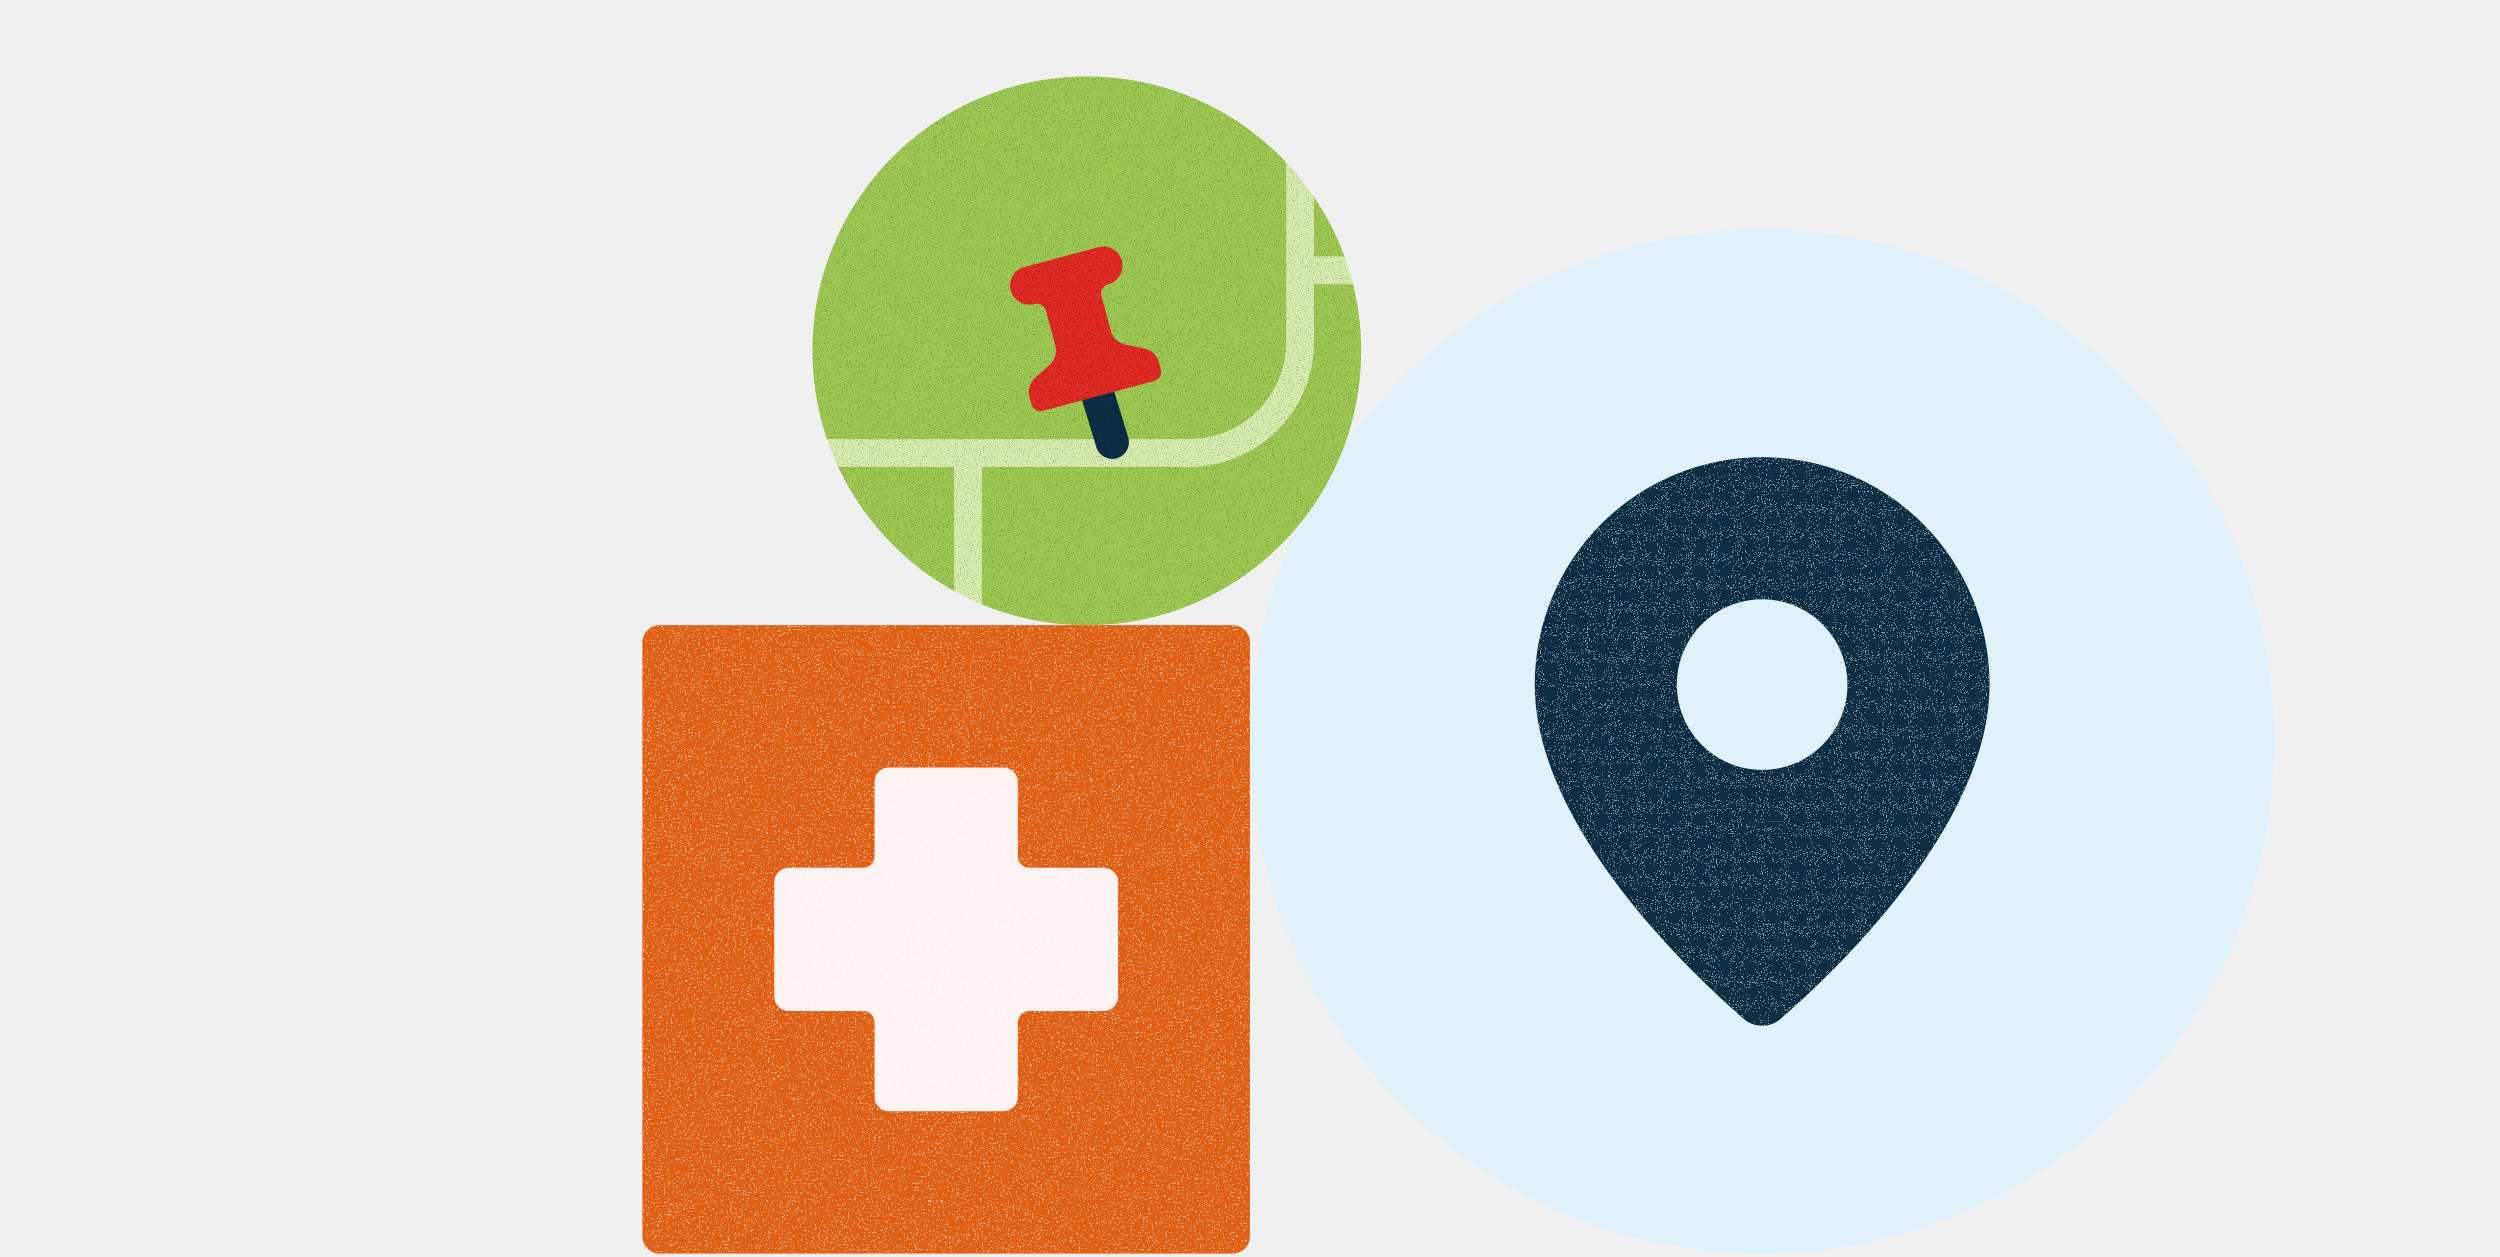
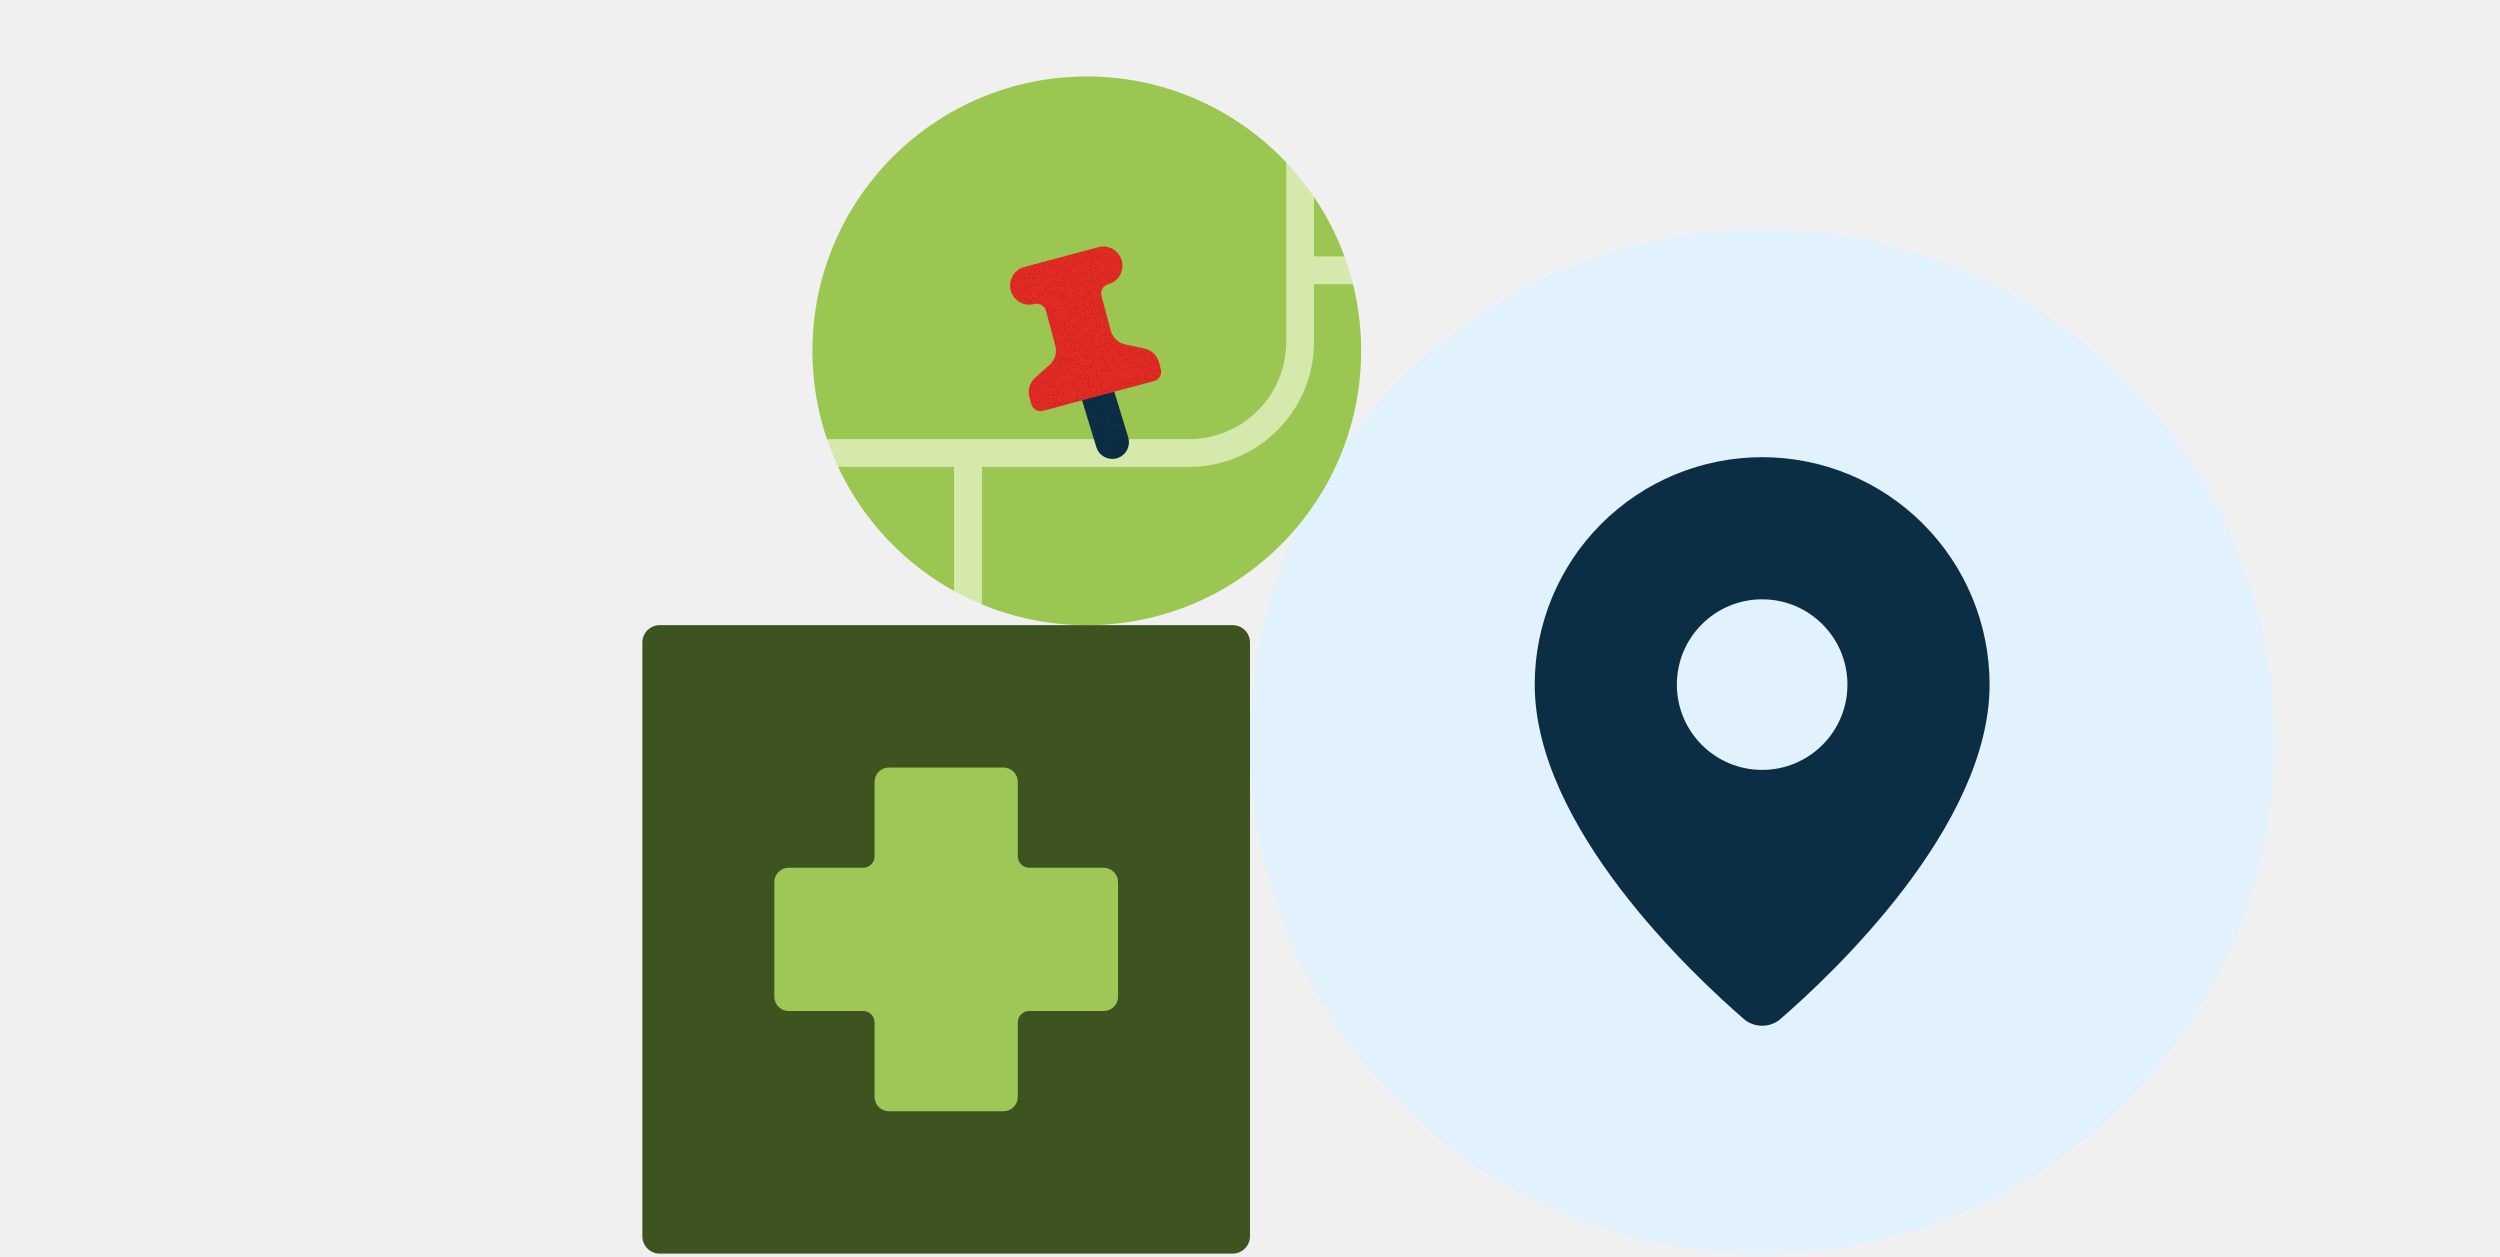
<svg xmlns="http://www.w3.org/2000/svg" width="720" height="362" viewBox="0 0 720 362" fill="none">
  <rect x="360" y="66.041" width="295" height="295" rx="147.5" fill="#E2F2FC" />
-   <g filter="url(#filter0_n_696_1551)">
-     <path d="M507.499 131.667C524.871 131.667 541.532 138.568 553.815 150.852C566.099 163.136 573.001 179.796 573.001 197.167C573.001 238.048 527.649 280.623 512.42 293.772C511.001 294.839 509.274 295.416 507.499 295.416C505.724 295.415 503.997 294.839 502.578 293.772C487.349 280.623 441.998 238.048 441.998 197.167C441.998 179.796 448.899 163.136 461.183 150.852C473.466 138.568 490.127 131.668 507.499 131.667ZM507.498 172.604C493.933 172.604 482.936 183.601 482.936 197.167C482.936 210.732 493.932 221.729 507.498 221.729C521.064 221.729 532.062 210.732 532.062 197.167C532.061 183.601 521.064 172.604 507.498 172.604Z" fill="#0C2E45" />
-   </g>
-   <g filter="url(#filter1_n_696_1551)">
-     <g clip-path="url(#clip0_696_1551)">
-       <rect x="234" y="22.041" width="158" height="158" rx="79" fill="#D5E9AD" />
-       <path d="M274.78 134.467V202.042H234.002V134.467H274.78ZM414 202.042H282.78V134.467H342.43C362.312 134.467 378.429 118.349 378.43 98.467V81.858H414V202.042ZM370.43 98.467C370.429 113.931 357.894 126.467 342.43 126.467H234.002V22.041H370.43V98.467ZM414 73.858H378.43V22.041H414V73.858Z" fill="#9CC652" />
-       <g filter="url(#filter2_n_696_1551)">
-         <path d="M316.266 114.034L320.335 127.364" stroke="#0C2E45" stroke-width="9.6" stroke-linecap="round" stroke-linejoin="round" />
-       </g>
-       <g filter="url(#filter3_n_696_1551)">
-         <path d="M303.922 99.54C304.188 100.532 304.171 101.579 303.874 102.562C303.577 103.545 303.012 104.426 302.242 105.106L298.139 108.777C297.369 109.456 296.804 110.337 296.507 111.32C296.21 112.303 296.193 113.35 296.458 114.342L297.001 116.368C297.191 117.075 297.653 117.678 298.287 118.044C298.921 118.41 299.675 118.509 300.382 118.32L332.375 109.747C333.082 109.558 333.685 109.095 334.051 108.461C334.417 107.827 334.516 107.074 334.327 106.367L333.784 104.341C333.517 103.349 332.98 102.451 332.231 101.748C331.482 101.045 330.552 100.565 329.546 100.361L324.157 99.233C323.15 99.03 322.22 98.55 321.472 97.847C320.723 97.144 320.185 96.246 319.919 95.254L317.233 85.23C317.043 84.522 317.143 83.769 317.509 83.135C317.875 82.501 318.477 82.038 319.185 81.849C320.599 81.47 321.804 80.545 322.536 79.277C323.269 78.009 323.467 76.502 323.088 75.088C322.709 73.674 321.784 72.468 320.516 71.736C319.248 71.004 317.741 70.806 316.327 71.185L294.998 76.9C293.584 77.279 292.378 78.204 291.646 79.472C290.914 80.74 290.716 82.246 291.095 83.661C291.474 85.075 292.399 86.281 293.667 87.013C294.935 87.745 296.442 87.943 297.856 87.564C298.563 87.375 299.316 87.474 299.95 87.84C300.584 88.206 301.047 88.809 301.236 89.516L303.922 99.54Z" fill="#E12A23" />
-       </g>
+   <path d="M507.5 131.667C524.872 131.667 541.532 138.568 553.816 150.852C566.1 163.136 573.001 179.796 573.001 197.167C573.001 238.048 527.649 280.623 512.42 293.772C511.002 294.839 509.275 295.416 507.5 295.416C505.725 295.415 503.997 294.839 502.579 293.772C487.349 280.623 441.999 238.048 441.999 197.167C441.999 179.796 448.899 163.136 461.183 150.852C473.467 138.568 490.128 131.668 507.5 131.667ZM507.499 172.604C493.933 172.604 482.936 183.601 482.936 197.167C482.936 210.732 493.933 221.729 507.499 221.729C521.064 221.729 532.062 210.732 532.062 197.167C532.062 183.601 521.064 172.604 507.499 172.604Z" fill="#0C2E45" />
+   <g clip-path="url(#clip0_487_1024)">
+     <rect x="234" y="22.041" width="158" height="158" rx="79" fill="#D5E9AD" />
+     <path d="M274.78 134.467V202.042H234.002V134.467H274.78ZM414 202.042H282.78V134.467H342.429C362.311 134.467 378.429 118.349 378.429 98.467V81.858H414V202.042ZM370.429 98.467C370.429 113.931 357.893 126.467 342.429 126.467H234.002V22.041H370.429V98.467ZM414 73.858H378.429V22.041H414V73.858Z" fill="#9CC652" />
+     <g filter="url(#filter0_n_487_1024)">
+       <path d="M316.265 114.033L320.334 127.364" stroke="#0C2E45" stroke-width="9.6" stroke-linecap="round" stroke-linejoin="round" />
+     </g>
+     <g filter="url(#filter1_n_487_1024)">
+       <path d="M303.923 99.54C304.188 100.532 304.171 101.579 303.875 102.562C303.578 103.545 303.012 104.426 302.242 105.105L298.14 108.777C297.37 109.456 296.804 110.337 296.507 111.32C296.21 112.303 296.194 113.35 296.459 114.342L297.002 116.368C297.191 117.075 297.654 117.678 298.288 118.044C298.922 118.41 299.675 118.509 300.382 118.32L332.375 109.747C333.083 109.558 333.685 109.095 334.051 108.461C334.417 107.827 334.517 107.074 334.327 106.367L333.784 104.341C333.518 103.349 332.98 102.451 332.232 101.748C331.483 101.045 330.553 100.565 329.546 100.361L324.158 99.233C323.151 99.03 322.221 98.55 321.472 97.847C320.724 97.144 320.186 96.246 319.919 95.254L317.233 85.229C317.044 84.522 317.143 83.769 317.509 83.135C317.875 82.501 318.478 82.038 319.185 81.849C320.599 81.47 321.805 80.545 322.537 79.277C323.269 78.009 323.468 76.502 323.089 75.088C322.71 73.674 321.784 72.468 320.517 71.736C319.249 71.004 317.742 70.806 316.328 71.185L294.999 76.9C293.585 77.278 292.379 78.204 291.647 79.472C290.915 80.74 290.717 82.246 291.095 83.66C291.474 85.075 292.4 86.281 293.668 87.013C294.935 87.745 296.442 87.943 297.856 87.564C298.563 87.374 299.317 87.474 299.951 87.84C300.585 88.206 301.047 88.809 301.237 89.516L303.923 99.54Z" fill="#E12A23" />
    </g>
  </g>
-   <g filter="url(#filter4_n_696_1551)">
-     <rect x="185" y="180.042" width="175" height="181" rx="5" fill="#E06016" />
-     <path d="M289 221.042C291.278 221.042 293.125 222.888 293.125 225.167V246.617C293.125 248.439 294.602 249.917 296.425 249.917H317.875C320.153 249.917 322 251.763 322 254.042V287.042C322 289.32 320.153 291.167 317.875 291.167H296.425C294.602 291.167 293.125 292.644 293.125 294.467V315.917C293.125 318.195 291.278 320.042 289 320.042H256C253.722 320.042 251.875 318.195 251.875 315.917V294.467C251.875 292.644 250.398 291.167 248.575 291.167H227.125C224.847 291.167 223 289.32 223 287.042V254.042C223 251.763 224.847 249.917 227.125 249.917H248.575C250.398 249.917 251.875 248.439 251.875 246.617V225.167C251.875 222.888 253.722 221.042 256 221.042H289Z" fill="#FEF2F2" />
-   </g>
+   <rect x="185" y="180.042" width="175" height="181" rx="5" fill="#3D5320" />
+   <path d="M289 221.042C291.278 221.042 293.125 222.888 293.125 225.167V246.617C293.125 248.439 294.602 249.917 296.425 249.917H317.875C320.153 249.917 322 251.763 322 254.042V287.042C322 289.32 320.153 291.167 317.875 291.167H296.425C294.602 291.167 293.125 292.644 293.125 294.467V315.917C293.125 318.195 291.278 320.042 289 320.042H256C253.722 320.042 251.875 318.195 251.875 315.917V294.467C251.875 292.644 250.398 291.167 248.575 291.167H227.125C224.847 291.167 223 289.32 223 287.042V254.042C223 251.763 224.847 249.917 227.125 249.917H248.575C250.398 249.917 251.875 248.439 251.875 246.617V225.167C251.875 222.888 253.722 221.042 256 221.042H289Z" fill="#9FC757" />
  <defs>
-     <filter id="filter0_n_696_1551" x="441.998" y="131.667" width="131.002" height="163.748" filterUnits="userSpaceOnUse" color-interpolation-filters="sRGB">
-       <feFlood flood-opacity="0" result="BackgroundImageFix" />
-       <feBlend mode="normal" in="SourceGraphic" in2="BackgroundImageFix" result="shape" />
-       <feTurbulence type="fractalNoise" baseFrequency="3.333 3.333" stitchTiles="stitch" numOctaves="3" result="noise" seed="9343" />
-       <feColorMatrix in="noise" type="luminanceToAlpha" result="alphaNoise" />
-       <feComponentTransfer in="alphaNoise" result="coloredNoise1">
-         <feFuncA type="discrete" tableValues="0 0 0 0 0 0 0 0 0 0 0 0 1 1 1 1 1 1 1 1 1 1 1 1 1 1 1 1 1 1 1 1 1 1 1 1 1 1 0 0 0 0 0 0 0 0 0 0 0 0 0 0 0 0 0 0 0 0 0 0 0 0 0 0 0 0 0 0 0 0 0 0 0 0 0 0 0 0 0 0 0 0 0 0 0 0 0 0 0 0 0 0 0 0 0 0 0 0 0 0 " />
-       </feComponentTransfer>
-       <feComposite operator="in" in2="shape" in="coloredNoise1" result="noise1Clipped" />
-       <feFlood flood-color="rgba(255, 255, 255, 0.5)" result="color1Flood" />
-       <feComposite operator="in" in2="noise1Clipped" in="color1Flood" result="color1" />
-       <feMerge result="effect1_noise_696_1551">
-         <feMergeNode in="shape" />
-         <feMergeNode in="color1" />
-       </feMerge>
-     </filter>
-     <filter id="filter1_n_696_1551" x="234" y="22.041" width="158" height="158" filterUnits="userSpaceOnUse" color-interpolation-filters="sRGB">
+     <filter id="filter0_n_487_1024" x="311.386" y="109.312" width="13.828" height="22.774" filterUnits="userSpaceOnUse" color-interpolation-filters="sRGB">
      <feFlood flood-opacity="0" result="BackgroundImageFix" />
      <feBlend mode="normal" in="SourceGraphic" in2="BackgroundImageFix" result="shape" />
      <feTurbulence type="fractalNoise" baseFrequency="2.617 2.617" stitchTiles="stitch" numOctaves="3" result="noise" seed="9343" />
      <feColorMatrix in="noise" type="luminanceToAlpha" result="alphaNoise" />
      <feComponentTransfer in="alphaNoise" result="coloredNoise1">
        <feFuncA type="discrete" tableValues="0 0 0 0 0 0 0 0 0 0 0 0 1 1 1 1 1 1 1 1 1 1 1 1 1 1 1 1 1 1 1 1 1 1 1 1 1 1 0 0 0 0 0 0 0 0 0 0 0 0 0 0 0 0 0 0 0 0 0 0 0 0 0 0 0 0 0 0 0 0 0 0 0 0 0 0 0 0 0 0 0 0 0 0 0 0 0 0 0 0 0 0 0 0 0 0 0 0 0 0 " />
      </feComponentTransfer>
      <feComposite operator="in" in2="shape" in="coloredNoise1" result="noise1Clipped" />
      <feFlood flood-color="rgba(0, 0, 0, 0.15)" result="color1Flood" />
      <feComposite operator="in" in2="noise1Clipped" in="color1Flood" result="color1" />
-       <feMerge result="effect1_noise_696_1551">
+       <feMerge result="effect1_noise_487_1024">
        <feMergeNode in="shape" />
        <feMergeNode in="color1" />
      </feMerge>
    </filter>
-     <filter id="filter2_n_696_1551" x="311.387" y="109.312" width="13.828" height="22.774" filterUnits="userSpaceOnUse" color-interpolation-filters="sRGB">
+     <filter id="filter1_n_487_1024" x="290.907" y="70.996" width="43.514" height="47.417" filterUnits="userSpaceOnUse" color-interpolation-filters="sRGB">
      <feFlood flood-opacity="0" result="BackgroundImageFix" />
      <feBlend mode="normal" in="SourceGraphic" in2="BackgroundImageFix" result="shape" />
      <feTurbulence type="fractalNoise" baseFrequency="2.617 2.617" stitchTiles="stitch" numOctaves="3" result="noise" seed="9343" />
      <feColorMatrix in="noise" type="luminanceToAlpha" result="alphaNoise" />
      <feComponentTransfer in="alphaNoise" result="coloredNoise1">
        <feFuncA type="discrete" tableValues="0 0 0 0 0 0 0 0 0 0 0 0 1 1 1 1 1 1 1 1 1 1 1 1 1 1 1 1 1 1 1 1 1 1 1 1 1 1 0 0 0 0 0 0 0 0 0 0 0 0 0 0 0 0 0 0 0 0 0 0 0 0 0 0 0 0 0 0 0 0 0 0 0 0 0 0 0 0 0 0 0 0 0 0 0 0 0 0 0 0 0 0 0 0 0 0 0 0 0 0 " />
      </feComponentTransfer>
      <feComposite operator="in" in2="shape" in="coloredNoise1" result="noise1Clipped" />
      <feFlood flood-color="rgba(0, 0, 0, 0.15)" result="color1Flood" />
      <feComposite operator="in" in2="noise1Clipped" in="color1Flood" result="color1" />
-       <feMerge result="effect1_noise_696_1551">
+       <feMerge result="effect1_noise_487_1024">
        <feMergeNode in="shape" />
        <feMergeNode in="color1" />
      </feMerge>
    </filter>
-     <filter id="filter3_n_696_1551" x="290.906" y="70.997" width="43.514" height="47.417" filterUnits="userSpaceOnUse" color-interpolation-filters="sRGB">
-       <feFlood flood-opacity="0" result="BackgroundImageFix" />
-       <feBlend mode="normal" in="SourceGraphic" in2="BackgroundImageFix" result="shape" />
-       <feTurbulence type="fractalNoise" baseFrequency="2.617 2.617" stitchTiles="stitch" numOctaves="3" result="noise" seed="9343" />
-       <feColorMatrix in="noise" type="luminanceToAlpha" result="alphaNoise" />
-       <feComponentTransfer in="alphaNoise" result="coloredNoise1">
-         <feFuncA type="discrete" tableValues="0 0 0 0 0 0 0 0 0 0 0 0 1 1 1 1 1 1 1 1 1 1 1 1 1 1 1 1 1 1 1 1 1 1 1 1 1 1 0 0 0 0 0 0 0 0 0 0 0 0 0 0 0 0 0 0 0 0 0 0 0 0 0 0 0 0 0 0 0 0 0 0 0 0 0 0 0 0 0 0 0 0 0 0 0 0 0 0 0 0 0 0 0 0 0 0 0 0 0 0 " />
-       </feComponentTransfer>
-       <feComposite operator="in" in2="shape" in="coloredNoise1" result="noise1Clipped" />
-       <feFlood flood-color="rgba(0, 0, 0, 0.15)" result="color1Flood" />
-       <feComposite operator="in" in2="noise1Clipped" in="color1Flood" result="color1" />
-       <feMerge result="effect1_noise_696_1551">
-         <feMergeNode in="shape" />
-         <feMergeNode in="color1" />
-       </feMerge>
-     </filter>
-     <filter id="filter4_n_696_1551" x="185" y="180.042" width="175" height="181" filterUnits="userSpaceOnUse" color-interpolation-filters="sRGB">
-       <feFlood flood-opacity="0" result="BackgroundImageFix" />
-       <feBlend mode="normal" in="SourceGraphic" in2="BackgroundImageFix" result="shape" />
-       <feTurbulence type="fractalNoise" baseFrequency="2 2" stitchTiles="stitch" numOctaves="3" result="noise" seed="9343" />
-       <feColorMatrix in="noise" type="luminanceToAlpha" result="alphaNoise" />
-       <feComponentTransfer in="alphaNoise" result="coloredNoise1">
-         <feFuncA type="discrete" tableValues="0 0 0 0 0 0 0 0 0 0 0 0 1 1 1 1 1 1 1 1 1 1 1 1 1 1 1 1 1 1 1 1 1 1 1 1 1 1 0 0 0 0 0 0 0 0 0 0 0 0 0 0 0 0 0 0 0 0 0 0 0 0 0 0 0 0 0 0 0 0 0 0 0 0 0 0 0 0 0 0 0 0 0 0 0 0 0 0 0 0 0 0 0 0 0 0 0 0 0 0 " />
-       </feComponentTransfer>
-       <feComposite operator="in" in2="shape" in="coloredNoise1" result="noise1Clipped" />
-       <feFlood flood-color="rgba(255, 255, 255, 0.5)" result="color1Flood" />
-       <feComposite operator="in" in2="noise1Clipped" in="color1Flood" result="color1" />
-       <feMerge result="effect1_noise_696_1551">
-         <feMergeNode in="shape" />
-         <feMergeNode in="color1" />
-       </feMerge>
-     </filter>
-     <clipPath id="clip0_696_1551">
+     <clipPath id="clip0_487_1024">
      <rect x="234" y="22.041" width="158" height="158" rx="79" fill="white" />
    </clipPath>
  </defs>
</svg>
